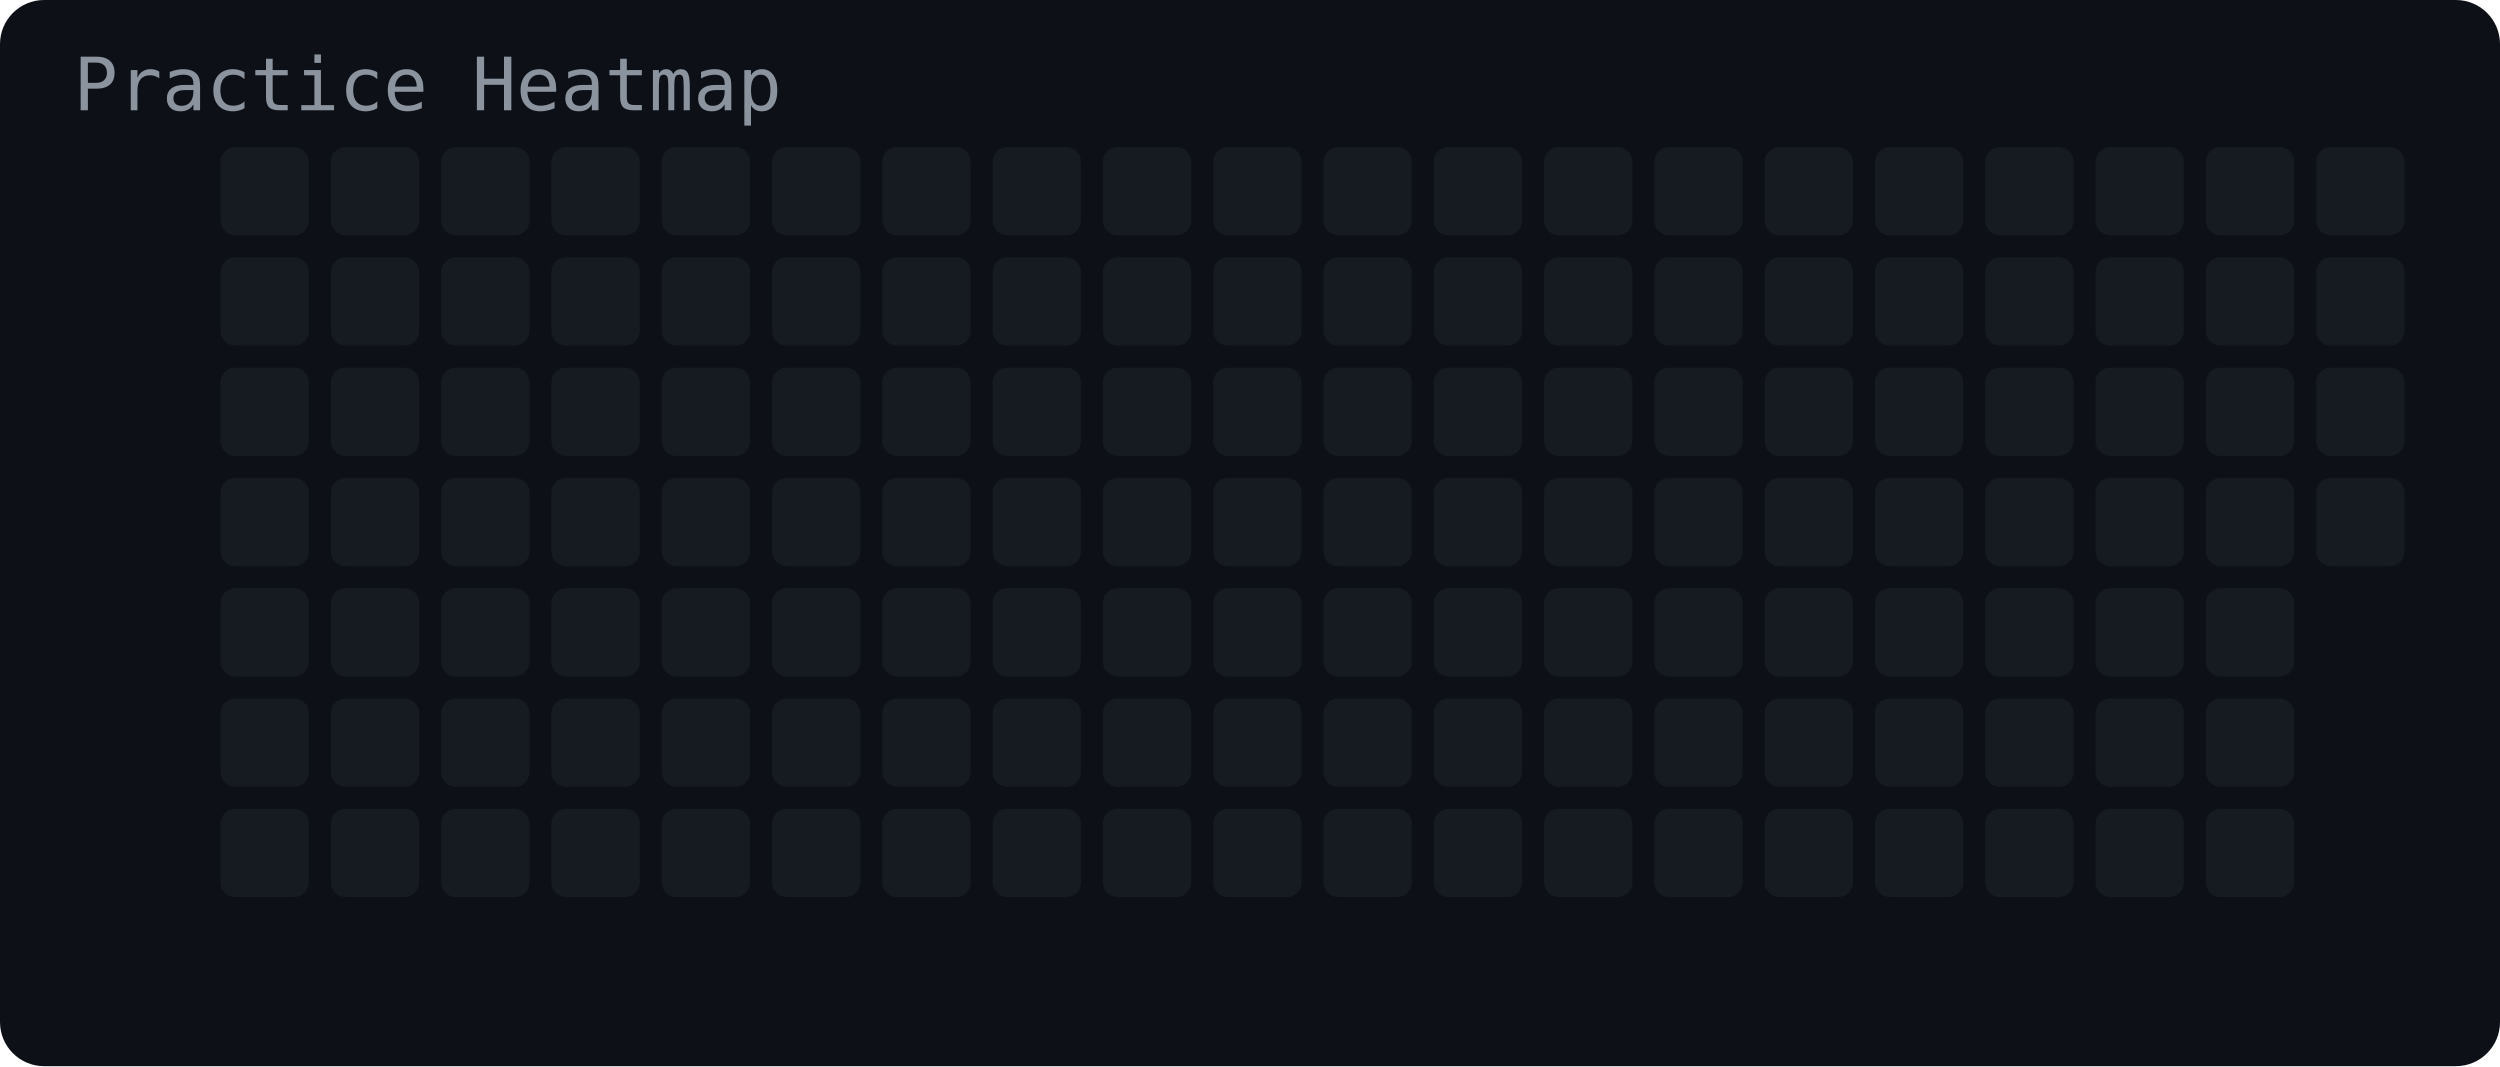
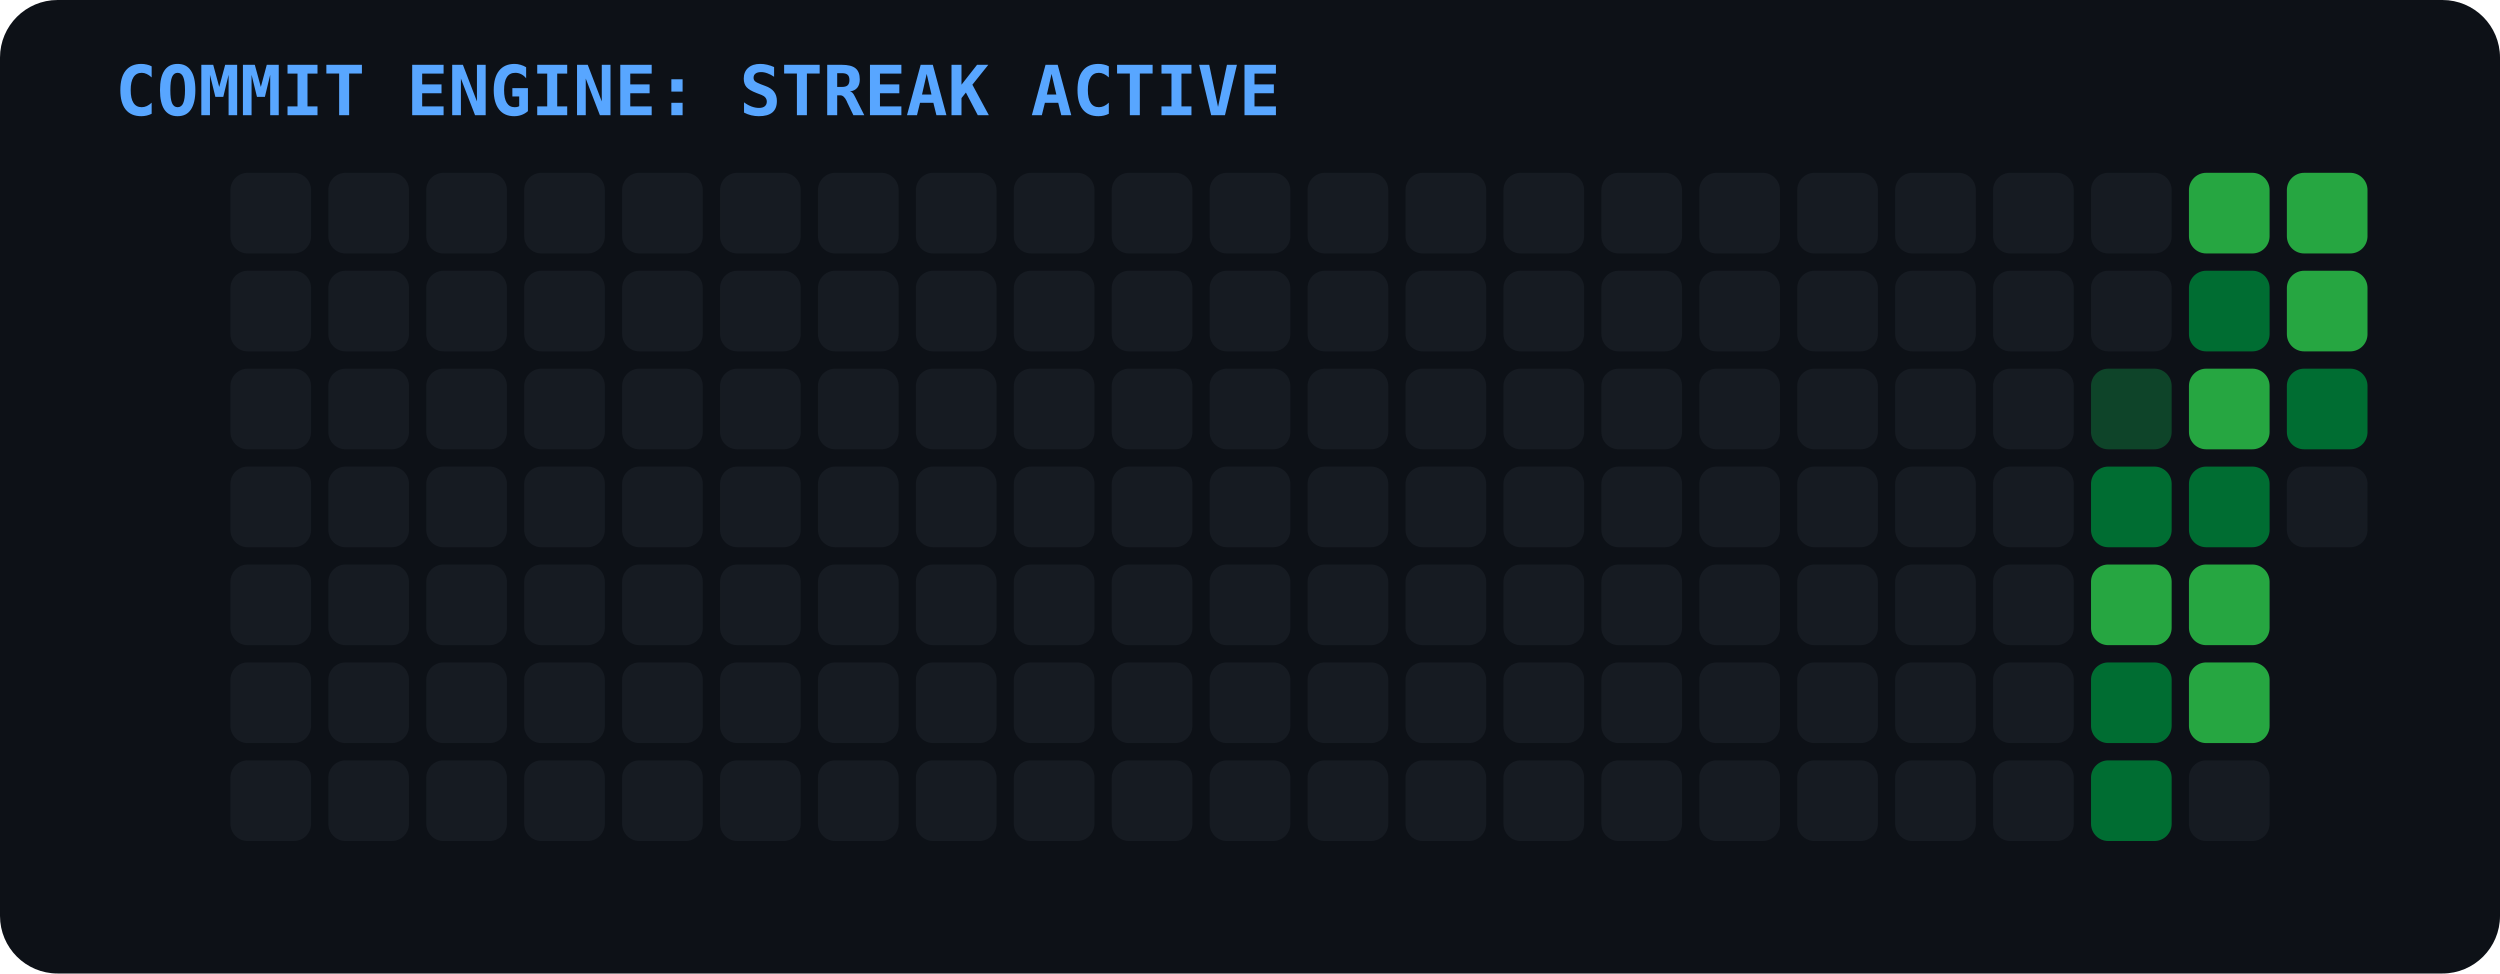
- <svg xmlns="http://www.w3.org/2000/svg" width="340" height="145">
-   <rect width="100%" height="100%" fill="#0d1117" rx="6" />
-   <text x="10" y="15" fill="#8b949e" font-size="10" font-family="monospace">Practice Heatmap</text>
-   <rect x="30" y="20" width="12" height="12" rx="2" fill="#161b22" />
-   <rect x="30" y="35" width="12" height="12" rx="2" fill="#161b22" />
-   <rect x="30" y="50" width="12" height="12" rx="2" fill="#161b22" />
-   <rect x="30" y="65" width="12" height="12" rx="2" fill="#161b22" />
-   <rect x="30" y="80" width="12" height="12" rx="2" fill="#161b22" />
-   <rect x="30" y="95" width="12" height="12" rx="2" fill="#161b22" />
-   <rect x="30" y="110" width="12" height="12" rx="2" fill="#161b22" />
-   <rect x="45" y="20" width="12" height="12" rx="2" fill="#161b22" />
-   <rect x="45" y="35" width="12" height="12" rx="2" fill="#161b22" />
-   <rect x="45" y="50" width="12" height="12" rx="2" fill="#161b22" />
-   <rect x="45" y="65" width="12" height="12" rx="2" fill="#161b22" />
-   <rect x="45" y="80" width="12" height="12" rx="2" fill="#161b22" />
-   <rect x="45" y="95" width="12" height="12" rx="2" fill="#161b22" />
-   <rect x="45" y="110" width="12" height="12" rx="2" fill="#161b22" />
-   <rect x="60" y="20" width="12" height="12" rx="2" fill="#161b22" />
-   <rect x="60" y="35" width="12" height="12" rx="2" fill="#161b22" />
-   <rect x="60" y="50" width="12" height="12" rx="2" fill="#161b22" />
-   <rect x="60" y="65" width="12" height="12" rx="2" fill="#161b22" />
-   <rect x="60" y="80" width="12" height="12" rx="2" fill="#161b22" />
-   <rect x="60" y="95" width="12" height="12" rx="2" fill="#161b22" />
-   <rect x="60" y="110" width="12" height="12" rx="2" fill="#161b22" />
-   <rect x="75" y="20" width="12" height="12" rx="2" fill="#161b22" />
-   <rect x="75" y="35" width="12" height="12" rx="2" fill="#161b22" />
-   <rect x="75" y="50" width="12" height="12" rx="2" fill="#161b22" />
-   <rect x="75" y="65" width="12" height="12" rx="2" fill="#161b22" />
-   <rect x="75" y="80" width="12" height="12" rx="2" fill="#161b22" />
-   <rect x="75" y="95" width="12" height="12" rx="2" fill="#161b22" />
-   <rect x="75" y="110" width="12" height="12" rx="2" fill="#161b22" />
-   <rect x="90" y="20" width="12" height="12" rx="2" fill="#161b22" />
-   <rect x="90" y="35" width="12" height="12" rx="2" fill="#161b22" />
-   <rect x="90" y="50" width="12" height="12" rx="2" fill="#161b22" />
-   <rect x="90" y="65" width="12" height="12" rx="2" fill="#161b22" />
-   <rect x="90" y="80" width="12" height="12" rx="2" fill="#161b22" />
-   <rect x="90" y="95" width="12" height="12" rx="2" fill="#161b22" />
-   <rect x="90" y="110" width="12" height="12" rx="2" fill="#161b22" />
-   <rect x="105" y="20" width="12" height="12" rx="2" fill="#161b22" />
-   <rect x="105" y="35" width="12" height="12" rx="2" fill="#161b22" />
-   <rect x="105" y="50" width="12" height="12" rx="2" fill="#161b22" />
-   <rect x="105" y="65" width="12" height="12" rx="2" fill="#161b22" />
-   <rect x="105" y="80" width="12" height="12" rx="2" fill="#161b22" />
-   <rect x="105" y="95" width="12" height="12" rx="2" fill="#161b22" />
-   <rect x="105" y="110" width="12" height="12" rx="2" fill="#161b22" />
-   <rect x="120" y="20" width="12" height="12" rx="2" fill="#161b22" />
-   <rect x="120" y="35" width="12" height="12" rx="2" fill="#161b22" />
-   <rect x="120" y="50" width="12" height="12" rx="2" fill="#161b22" />
-   <rect x="120" y="65" width="12" height="12" rx="2" fill="#161b22" />
-   <rect x="120" y="80" width="12" height="12" rx="2" fill="#161b22" />
-   <rect x="120" y="95" width="12" height="12" rx="2" fill="#161b22" />
-   <rect x="120" y="110" width="12" height="12" rx="2" fill="#161b22" />
-   <rect x="135" y="20" width="12" height="12" rx="2" fill="#161b22" />
-   <rect x="135" y="35" width="12" height="12" rx="2" fill="#161b22" />
-   <rect x="135" y="50" width="12" height="12" rx="2" fill="#161b22" />
-   <rect x="135" y="65" width="12" height="12" rx="2" fill="#161b22" />
-   <rect x="135" y="80" width="12" height="12" rx="2" fill="#161b22" />
-   <rect x="135" y="95" width="12" height="12" rx="2" fill="#161b22" />
-   <rect x="135" y="110" width="12" height="12" rx="2" fill="#161b22" />
-   <rect x="150" y="20" width="12" height="12" rx="2" fill="#161b22" />
-   <rect x="150" y="35" width="12" height="12" rx="2" fill="#161b22" />
-   <rect x="150" y="50" width="12" height="12" rx="2" fill="#161b22" />
-   <rect x="150" y="65" width="12" height="12" rx="2" fill="#161b22" />
-   <rect x="150" y="80" width="12" height="12" rx="2" fill="#161b22" />
-   <rect x="150" y="95" width="12" height="12" rx="2" fill="#161b22" />
-   <rect x="150" y="110" width="12" height="12" rx="2" fill="#161b22" />
-   <rect x="165" y="20" width="12" height="12" rx="2" fill="#161b22" />
-   <rect x="165" y="35" width="12" height="12" rx="2" fill="#161b22" />
-   <rect x="165" y="50" width="12" height="12" rx="2" fill="#161b22" />
-   <rect x="165" y="65" width="12" height="12" rx="2" fill="#161b22" />
-   <rect x="165" y="80" width="12" height="12" rx="2" fill="#161b22" />
-   <rect x="165" y="95" width="12" height="12" rx="2" fill="#161b22" />
-   <rect x="165" y="110" width="12" height="12" rx="2" fill="#161b22" />
-   <rect x="180" y="20" width="12" height="12" rx="2" fill="#161b22" />
-   <rect x="180" y="35" width="12" height="12" rx="2" fill="#161b22" />
-   <rect x="180" y="50" width="12" height="12" rx="2" fill="#161b22" />
-   <rect x="180" y="65" width="12" height="12" rx="2" fill="#161b22" />
-   <rect x="180" y="80" width="12" height="12" rx="2" fill="#161b22" />
-   <rect x="180" y="95" width="12" height="12" rx="2" fill="#161b22" />
-   <rect x="180" y="110" width="12" height="12" rx="2" fill="#161b22" />
-   <rect x="195" y="20" width="12" height="12" rx="2" fill="#161b22" />
-   <rect x="195" y="35" width="12" height="12" rx="2" fill="#161b22" />
-   <rect x="195" y="50" width="12" height="12" rx="2" fill="#161b22" />
-   <rect x="195" y="65" width="12" height="12" rx="2" fill="#161b22" />
-   <rect x="195" y="80" width="12" height="12" rx="2" fill="#161b22" />
-   <rect x="195" y="95" width="12" height="12" rx="2" fill="#161b22" />
-   <rect x="195" y="110" width="12" height="12" rx="2" fill="#161b22" />
-   <rect x="210" y="20" width="12" height="12" rx="2" fill="#161b22" />
-   <rect x="210" y="35" width="12" height="12" rx="2" fill="#161b22" />
-   <rect x="210" y="50" width="12" height="12" rx="2" fill="#161b22" />
-   <rect x="210" y="65" width="12" height="12" rx="2" fill="#161b22" />
-   <rect x="210" y="80" width="12" height="12" rx="2" fill="#161b22" />
-   <rect x="210" y="95" width="12" height="12" rx="2" fill="#161b22" />
-   <rect x="210" y="110" width="12" height="12" rx="2" fill="#161b22" />
-   <rect x="225" y="20" width="12" height="12" rx="2" fill="#161b22" />
-   <rect x="225" y="35" width="12" height="12" rx="2" fill="#161b22" />
-   <rect x="225" y="50" width="12" height="12" rx="2" fill="#161b22" />
-   <rect x="225" y="65" width="12" height="12" rx="2" fill="#161b22" />
-   <rect x="225" y="80" width="12" height="12" rx="2" fill="#161b22" />
-   <rect x="225" y="95" width="12" height="12" rx="2" fill="#161b22" />
-   <rect x="225" y="110" width="12" height="12" rx="2" fill="#161b22" />
-   <rect x="240" y="20" width="12" height="12" rx="2" fill="#161b22" />
-   <rect x="240" y="35" width="12" height="12" rx="2" fill="#161b22" />
-   <rect x="240" y="50" width="12" height="12" rx="2" fill="#161b22" />
-   <rect x="240" y="65" width="12" height="12" rx="2" fill="#161b22" />
-   <rect x="240" y="80" width="12" height="12" rx="2" fill="#161b22" />
-   <rect x="240" y="95" width="12" height="12" rx="2" fill="#161b22" />
-   <rect x="240" y="110" width="12" height="12" rx="2" fill="#161b22" />
-   <rect x="255" y="20" width="12" height="12" rx="2" fill="#161b22" />
-   <rect x="255" y="35" width="12" height="12" rx="2" fill="#161b22" />
-   <rect x="255" y="50" width="12" height="12" rx="2" fill="#161b22" />
-   <rect x="255" y="65" width="12" height="12" rx="2" fill="#161b22" />
-   <rect x="255" y="80" width="12" height="12" rx="2" fill="#161b22" />
-   <rect x="255" y="95" width="12" height="12" rx="2" fill="#161b22" />
-   <rect x="255" y="110" width="12" height="12" rx="2" fill="#161b22" />
-   <rect x="270" y="20" width="12" height="12" rx="2" fill="#161b22" />
-   <rect x="270" y="35" width="12" height="12" rx="2" fill="#161b22" />
-   <rect x="270" y="50" width="12" height="12" rx="2" fill="#161b22" />
-   <rect x="270" y="65" width="12" height="12" rx="2" fill="#161b22" />
-   <rect x="270" y="80" width="12" height="12" rx="2" fill="#161b22" />
-   <rect x="270" y="95" width="12" height="12" rx="2" fill="#161b22" />
-   <rect x="270" y="110" width="12" height="12" rx="2" fill="#161b22" />
-   <rect x="285" y="20" width="12" height="12" rx="2" fill="#161b22" />
-   <rect x="285" y="35" width="12" height="12" rx="2" fill="#161b22" />
-   <rect x="285" y="50" width="12" height="12" rx="2" fill="#161b22" />
-   <rect x="285" y="65" width="12" height="12" rx="2" fill="#161b22" />
-   <rect x="285" y="80" width="12" height="12" rx="2" fill="#161b22" />
-   <rect x="285" y="95" width="12" height="12" rx="2" fill="#161b22" />
-   <rect x="285" y="110" width="12" height="12" rx="2" fill="#161b22" />
-   <rect x="300" y="20" width="12" height="12" rx="2" fill="#161b22" />
-   <rect x="300" y="35" width="12" height="12" rx="2" fill="#161b22" />
-   <rect x="300" y="50" width="12" height="12" rx="2" fill="#161b22" />
-   <rect x="300" y="65" width="12" height="12" rx="2" fill="#161b22" />
-   <rect x="300" y="80" width="12" height="12" rx="2" fill="#161b22" />
-   <rect x="300" y="95" width="12" height="12" rx="2" fill="#161b22" />
-   <rect x="300" y="110" width="12" height="12" rx="2" fill="#161b22" />
-   <rect x="315" y="20" width="12" height="12" rx="2" fill="#161b22" />
-   <rect x="315" y="35" width="12" height="12" rx="2" fill="#161b22" />
-   <rect x="315" y="50" width="12" height="12" rx="2" fill="#161b22" />
-   <rect x="315" y="65" width="12" height="12" rx="2" fill="#161b22" />
+ <svg xmlns="http://www.w3.org/2000/svg" width="434" height="169">
+   <rect width="100%" height="100%" fill="#0d1117" rx="10" />
+   <text x="20" y="20" fill="#58a6ff" font-size="12" font-family="monospace" font-weight="bold">COMMIT ENGINE: STREAK ACTIVE</text>
+   <rect x="40" y="30" width="14" height="14" rx="3" fill="#161b22" />
+   <rect x="40" y="47" width="14" height="14" rx="3" fill="#161b22" />
+   <rect x="40" y="64" width="14" height="14" rx="3" fill="#161b22" />
+   <rect x="40" y="81" width="14" height="14" rx="3" fill="#161b22" />
+   <rect x="40" y="98" width="14" height="14" rx="3" fill="#161b22" />
+   <rect x="40" y="115" width="14" height="14" rx="3" fill="#161b22" />
+   <rect x="40" y="132" width="14" height="14" rx="3" fill="#161b22" />
+   <rect x="57" y="30" width="14" height="14" rx="3" fill="#161b22" />
+   <rect x="57" y="47" width="14" height="14" rx="3" fill="#161b22" />
+   <rect x="57" y="64" width="14" height="14" rx="3" fill="#161b22" />
+   <rect x="57" y="81" width="14" height="14" rx="3" fill="#161b22" />
+   <rect x="57" y="98" width="14" height="14" rx="3" fill="#161b22" />
+   <rect x="57" y="115" width="14" height="14" rx="3" fill="#161b22" />
+   <rect x="57" y="132" width="14" height="14" rx="3" fill="#161b22" />
+   <rect x="74" y="30" width="14" height="14" rx="3" fill="#161b22" />
+   <rect x="74" y="47" width="14" height="14" rx="3" fill="#161b22" />
+   <rect x="74" y="64" width="14" height="14" rx="3" fill="#161b22" />
+   <rect x="74" y="81" width="14" height="14" rx="3" fill="#161b22" />
+   <rect x="74" y="98" width="14" height="14" rx="3" fill="#161b22" />
+   <rect x="74" y="115" width="14" height="14" rx="3" fill="#161b22" />
+   <rect x="74" y="132" width="14" height="14" rx="3" fill="#161b22" />
+   <rect x="91" y="30" width="14" height="14" rx="3" fill="#161b22" />
+   <rect x="91" y="47" width="14" height="14" rx="3" fill="#161b22" />
+   <rect x="91" y="64" width="14" height="14" rx="3" fill="#161b22" />
+   <rect x="91" y="81" width="14" height="14" rx="3" fill="#161b22" />
+   <rect x="91" y="98" width="14" height="14" rx="3" fill="#161b22" />
+   <rect x="91" y="115" width="14" height="14" rx="3" fill="#161b22" />
+   <rect x="91" y="132" width="14" height="14" rx="3" fill="#161b22" />
+   <rect x="108" y="30" width="14" height="14" rx="3" fill="#161b22" />
+   <rect x="108" y="47" width="14" height="14" rx="3" fill="#161b22" />
+   <rect x="108" y="64" width="14" height="14" rx="3" fill="#161b22" />
+   <rect x="108" y="81" width="14" height="14" rx="3" fill="#161b22" />
+   <rect x="108" y="98" width="14" height="14" rx="3" fill="#161b22" />
+   <rect x="108" y="115" width="14" height="14" rx="3" fill="#161b22" />
+   <rect x="108" y="132" width="14" height="14" rx="3" fill="#161b22" />
+   <rect x="125" y="30" width="14" height="14" rx="3" fill="#161b22" />
+   <rect x="125" y="47" width="14" height="14" rx="3" fill="#161b22" />
+   <rect x="125" y="64" width="14" height="14" rx="3" fill="#161b22" />
+   <rect x="125" y="81" width="14" height="14" rx="3" fill="#161b22" />
+   <rect x="125" y="98" width="14" height="14" rx="3" fill="#161b22" />
+   <rect x="125" y="115" width="14" height="14" rx="3" fill="#161b22" />
+   <rect x="125" y="132" width="14" height="14" rx="3" fill="#161b22" />
+   <rect x="142" y="30" width="14" height="14" rx="3" fill="#161b22" />
+   <rect x="142" y="47" width="14" height="14" rx="3" fill="#161b22" />
+   <rect x="142" y="64" width="14" height="14" rx="3" fill="#161b22" />
+   <rect x="142" y="81" width="14" height="14" rx="3" fill="#161b22" />
+   <rect x="142" y="98" width="14" height="14" rx="3" fill="#161b22" />
+   <rect x="142" y="115" width="14" height="14" rx="3" fill="#161b22" />
+   <rect x="142" y="132" width="14" height="14" rx="3" fill="#161b22" />
+   <rect x="159" y="30" width="14" height="14" rx="3" fill="#161b22" />
+   <rect x="159" y="47" width="14" height="14" rx="3" fill="#161b22" />
+   <rect x="159" y="64" width="14" height="14" rx="3" fill="#161b22" />
+   <rect x="159" y="81" width="14" height="14" rx="3" fill="#161b22" />
+   <rect x="159" y="98" width="14" height="14" rx="3" fill="#161b22" />
+   <rect x="159" y="115" width="14" height="14" rx="3" fill="#161b22" />
+   <rect x="159" y="132" width="14" height="14" rx="3" fill="#161b22" />
+   <rect x="176" y="30" width="14" height="14" rx="3" fill="#161b22" />
+   <rect x="176" y="47" width="14" height="14" rx="3" fill="#161b22" />
+   <rect x="176" y="64" width="14" height="14" rx="3" fill="#161b22" />
+   <rect x="176" y="81" width="14" height="14" rx="3" fill="#161b22" />
+   <rect x="176" y="98" width="14" height="14" rx="3" fill="#161b22" />
+   <rect x="176" y="115" width="14" height="14" rx="3" fill="#161b22" />
+   <rect x="176" y="132" width="14" height="14" rx="3" fill="#161b22" />
+   <rect x="193" y="30" width="14" height="14" rx="3" fill="#161b22" />
+   <rect x="193" y="47" width="14" height="14" rx="3" fill="#161b22" />
+   <rect x="193" y="64" width="14" height="14" rx="3" fill="#161b22" />
+   <rect x="193" y="81" width="14" height="14" rx="3" fill="#161b22" />
+   <rect x="193" y="98" width="14" height="14" rx="3" fill="#161b22" />
+   <rect x="193" y="115" width="14" height="14" rx="3" fill="#161b22" />
+   <rect x="193" y="132" width="14" height="14" rx="3" fill="#161b22" />
+   <rect x="210" y="30" width="14" height="14" rx="3" fill="#161b22" />
+   <rect x="210" y="47" width="14" height="14" rx="3" fill="#161b22" />
+   <rect x="210" y="64" width="14" height="14" rx="3" fill="#161b22" />
+   <rect x="210" y="81" width="14" height="14" rx="3" fill="#161b22" />
+   <rect x="210" y="98" width="14" height="14" rx="3" fill="#161b22" />
+   <rect x="210" y="115" width="14" height="14" rx="3" fill="#161b22" />
+   <rect x="210" y="132" width="14" height="14" rx="3" fill="#161b22" />
+   <rect x="227" y="30" width="14" height="14" rx="3" fill="#161b22" />
+   <rect x="227" y="47" width="14" height="14" rx="3" fill="#161b22" />
+   <rect x="227" y="64" width="14" height="14" rx="3" fill="#161b22" />
+   <rect x="227" y="81" width="14" height="14" rx="3" fill="#161b22" />
+   <rect x="227" y="98" width="14" height="14" rx="3" fill="#161b22" />
+   <rect x="227" y="115" width="14" height="14" rx="3" fill="#161b22" />
+   <rect x="227" y="132" width="14" height="14" rx="3" fill="#161b22" />
+   <rect x="244" y="30" width="14" height="14" rx="3" fill="#161b22" />
+   <rect x="244" y="47" width="14" height="14" rx="3" fill="#161b22" />
+   <rect x="244" y="64" width="14" height="14" rx="3" fill="#161b22" />
+   <rect x="244" y="81" width="14" height="14" rx="3" fill="#161b22" />
+   <rect x="244" y="98" width="14" height="14" rx="3" fill="#161b22" />
+   <rect x="244" y="115" width="14" height="14" rx="3" fill="#161b22" />
+   <rect x="244" y="132" width="14" height="14" rx="3" fill="#161b22" />
+   <rect x="261" y="30" width="14" height="14" rx="3" fill="#161b22" />
+   <rect x="261" y="47" width="14" height="14" rx="3" fill="#161b22" />
+   <rect x="261" y="64" width="14" height="14" rx="3" fill="#161b22" />
+   <rect x="261" y="81" width="14" height="14" rx="3" fill="#161b22" />
+   <rect x="261" y="98" width="14" height="14" rx="3" fill="#161b22" />
+   <rect x="261" y="115" width="14" height="14" rx="3" fill="#161b22" />
+   <rect x="261" y="132" width="14" height="14" rx="3" fill="#161b22" />
+   <rect x="278" y="30" width="14" height="14" rx="3" fill="#161b22" />
+   <rect x="278" y="47" width="14" height="14" rx="3" fill="#161b22" />
+   <rect x="278" y="64" width="14" height="14" rx="3" fill="#161b22" />
+   <rect x="278" y="81" width="14" height="14" rx="3" fill="#161b22" />
+   <rect x="278" y="98" width="14" height="14" rx="3" fill="#161b22" />
+   <rect x="278" y="115" width="14" height="14" rx="3" fill="#161b22" />
+   <rect x="278" y="132" width="14" height="14" rx="3" fill="#161b22" />
+   <rect x="295" y="30" width="14" height="14" rx="3" fill="#161b22" />
+   <rect x="295" y="47" width="14" height="14" rx="3" fill="#161b22" />
+   <rect x="295" y="64" width="14" height="14" rx="3" fill="#161b22" />
+   <rect x="295" y="81" width="14" height="14" rx="3" fill="#161b22" />
+   <rect x="295" y="98" width="14" height="14" rx="3" fill="#161b22" />
+   <rect x="295" y="115" width="14" height="14" rx="3" fill="#161b22" />
+   <rect x="295" y="132" width="14" height="14" rx="3" fill="#161b22" />
+   <rect x="312" y="30" width="14" height="14" rx="3" fill="#161b22" />
+   <rect x="312" y="47" width="14" height="14" rx="3" fill="#161b22" />
+   <rect x="312" y="64" width="14" height="14" rx="3" fill="#161b22" />
+   <rect x="312" y="81" width="14" height="14" rx="3" fill="#161b22" />
+   <rect x="312" y="98" width="14" height="14" rx="3" fill="#161b22" />
+   <rect x="312" y="115" width="14" height="14" rx="3" fill="#161b22" />
+   <rect x="312" y="132" width="14" height="14" rx="3" fill="#161b22" />
+   <rect x="329" y="30" width="14" height="14" rx="3" fill="#161b22" />
+   <rect x="329" y="47" width="14" height="14" rx="3" fill="#161b22" />
+   <rect x="329" y="64" width="14" height="14" rx="3" fill="#161b22" />
+   <rect x="329" y="81" width="14" height="14" rx="3" fill="#161b22" />
+   <rect x="329" y="98" width="14" height="14" rx="3" fill="#161b22" />
+   <rect x="329" y="115" width="14" height="14" rx="3" fill="#161b22" />
+   <rect x="329" y="132" width="14" height="14" rx="3" fill="#161b22" />
+   <rect x="346" y="30" width="14" height="14" rx="3" fill="#161b22" />
+   <rect x="346" y="47" width="14" height="14" rx="3" fill="#161b22" />
+   <rect x="346" y="64" width="14" height="14" rx="3" fill="#161b22" />
+   <rect x="346" y="81" width="14" height="14" rx="3" fill="#161b22" />
+   <rect x="346" y="98" width="14" height="14" rx="3" fill="#161b22" />
+   <rect x="346" y="115" width="14" height="14" rx="3" fill="#161b22" />
+   <rect x="346" y="132" width="14" height="14" rx="3" fill="#161b22" />
+   <rect x="363" y="30" width="14" height="14" rx="3" fill="#161b22" />
+   <rect x="363" y="47" width="14" height="14" rx="3" fill="#161b22" />
+   <rect x="363" y="64" width="14" height="14" rx="3" fill="#0e4429" />
+   <rect x="363" y="81" width="14" height="14" rx="3" fill="#006d32" />
+   <rect x="363" y="98" width="14" height="14" rx="3" fill="#26a641" />
+   <rect x="363" y="115" width="14" height="14" rx="3" fill="#006d32" />
+   <rect x="363" y="132" width="14" height="14" rx="3" fill="#006d32" />
+   <rect x="380" y="30" width="14" height="14" rx="3" fill="#26a641" />
+   <rect x="380" y="47" width="14" height="14" rx="3" fill="#006d32" />
+   <rect x="380" y="64" width="14" height="14" rx="3" fill="#26a641" />
+   <rect x="380" y="81" width="14" height="14" rx="3" fill="#006d32" />
+   <rect x="380" y="98" width="14" height="14" rx="3" fill="#26a641" />
+   <rect x="380" y="115" width="14" height="14" rx="3" fill="#26a641" />
+   <rect x="380" y="132" width="14" height="14" rx="3" fill="#161b22" />
+   <rect x="397" y="30" width="14" height="14" rx="3" fill="#26a641" />
+   <rect x="397" y="47" width="14" height="14" rx="3" fill="#26a641" />
+   <rect x="397" y="64" width="14" height="14" rx="3" fill="#006d32" />
+   <rect x="397" y="81" width="14" height="14" rx="3" fill="#161b22" />
+   <rect x="397" y="98" width="14" height="14" rx="3" fill="#0d1117" />
+   <rect x="397" y="115" width="14" height="14" rx="3" fill="#0d1117" />
+   <rect x="397" y="132" width="14" height="14" rx="3" fill="#0d1117" />
</svg>
